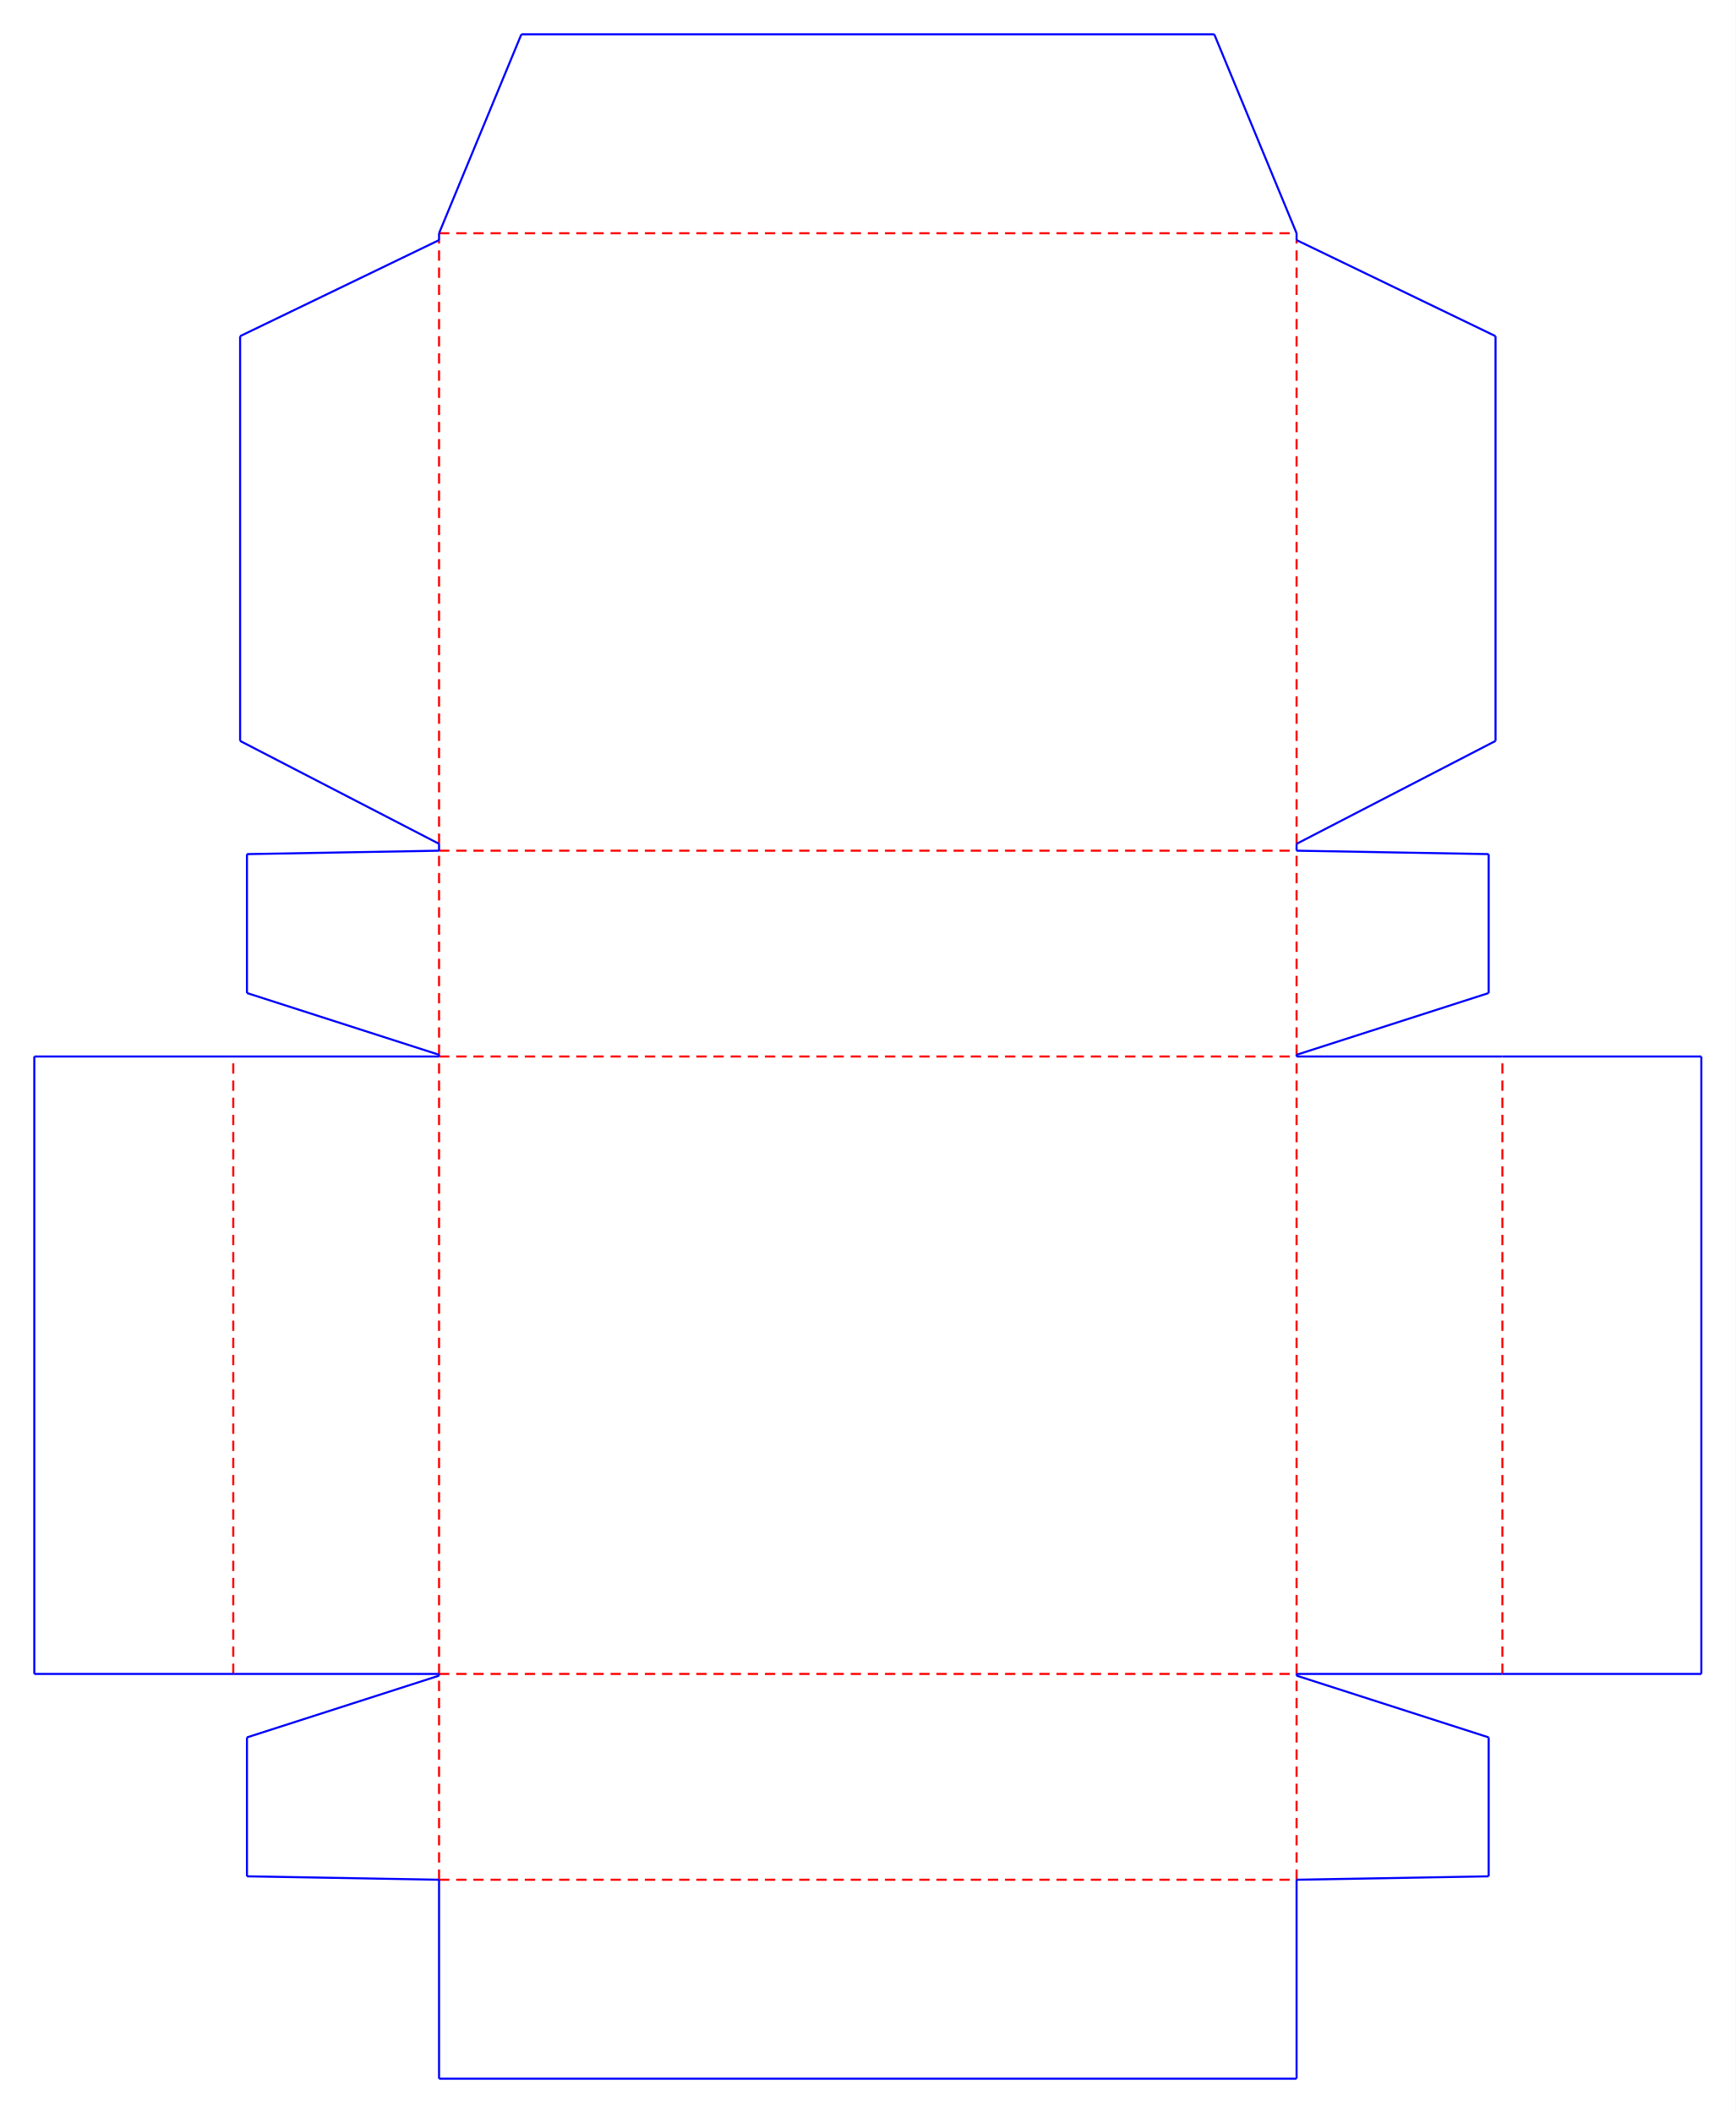
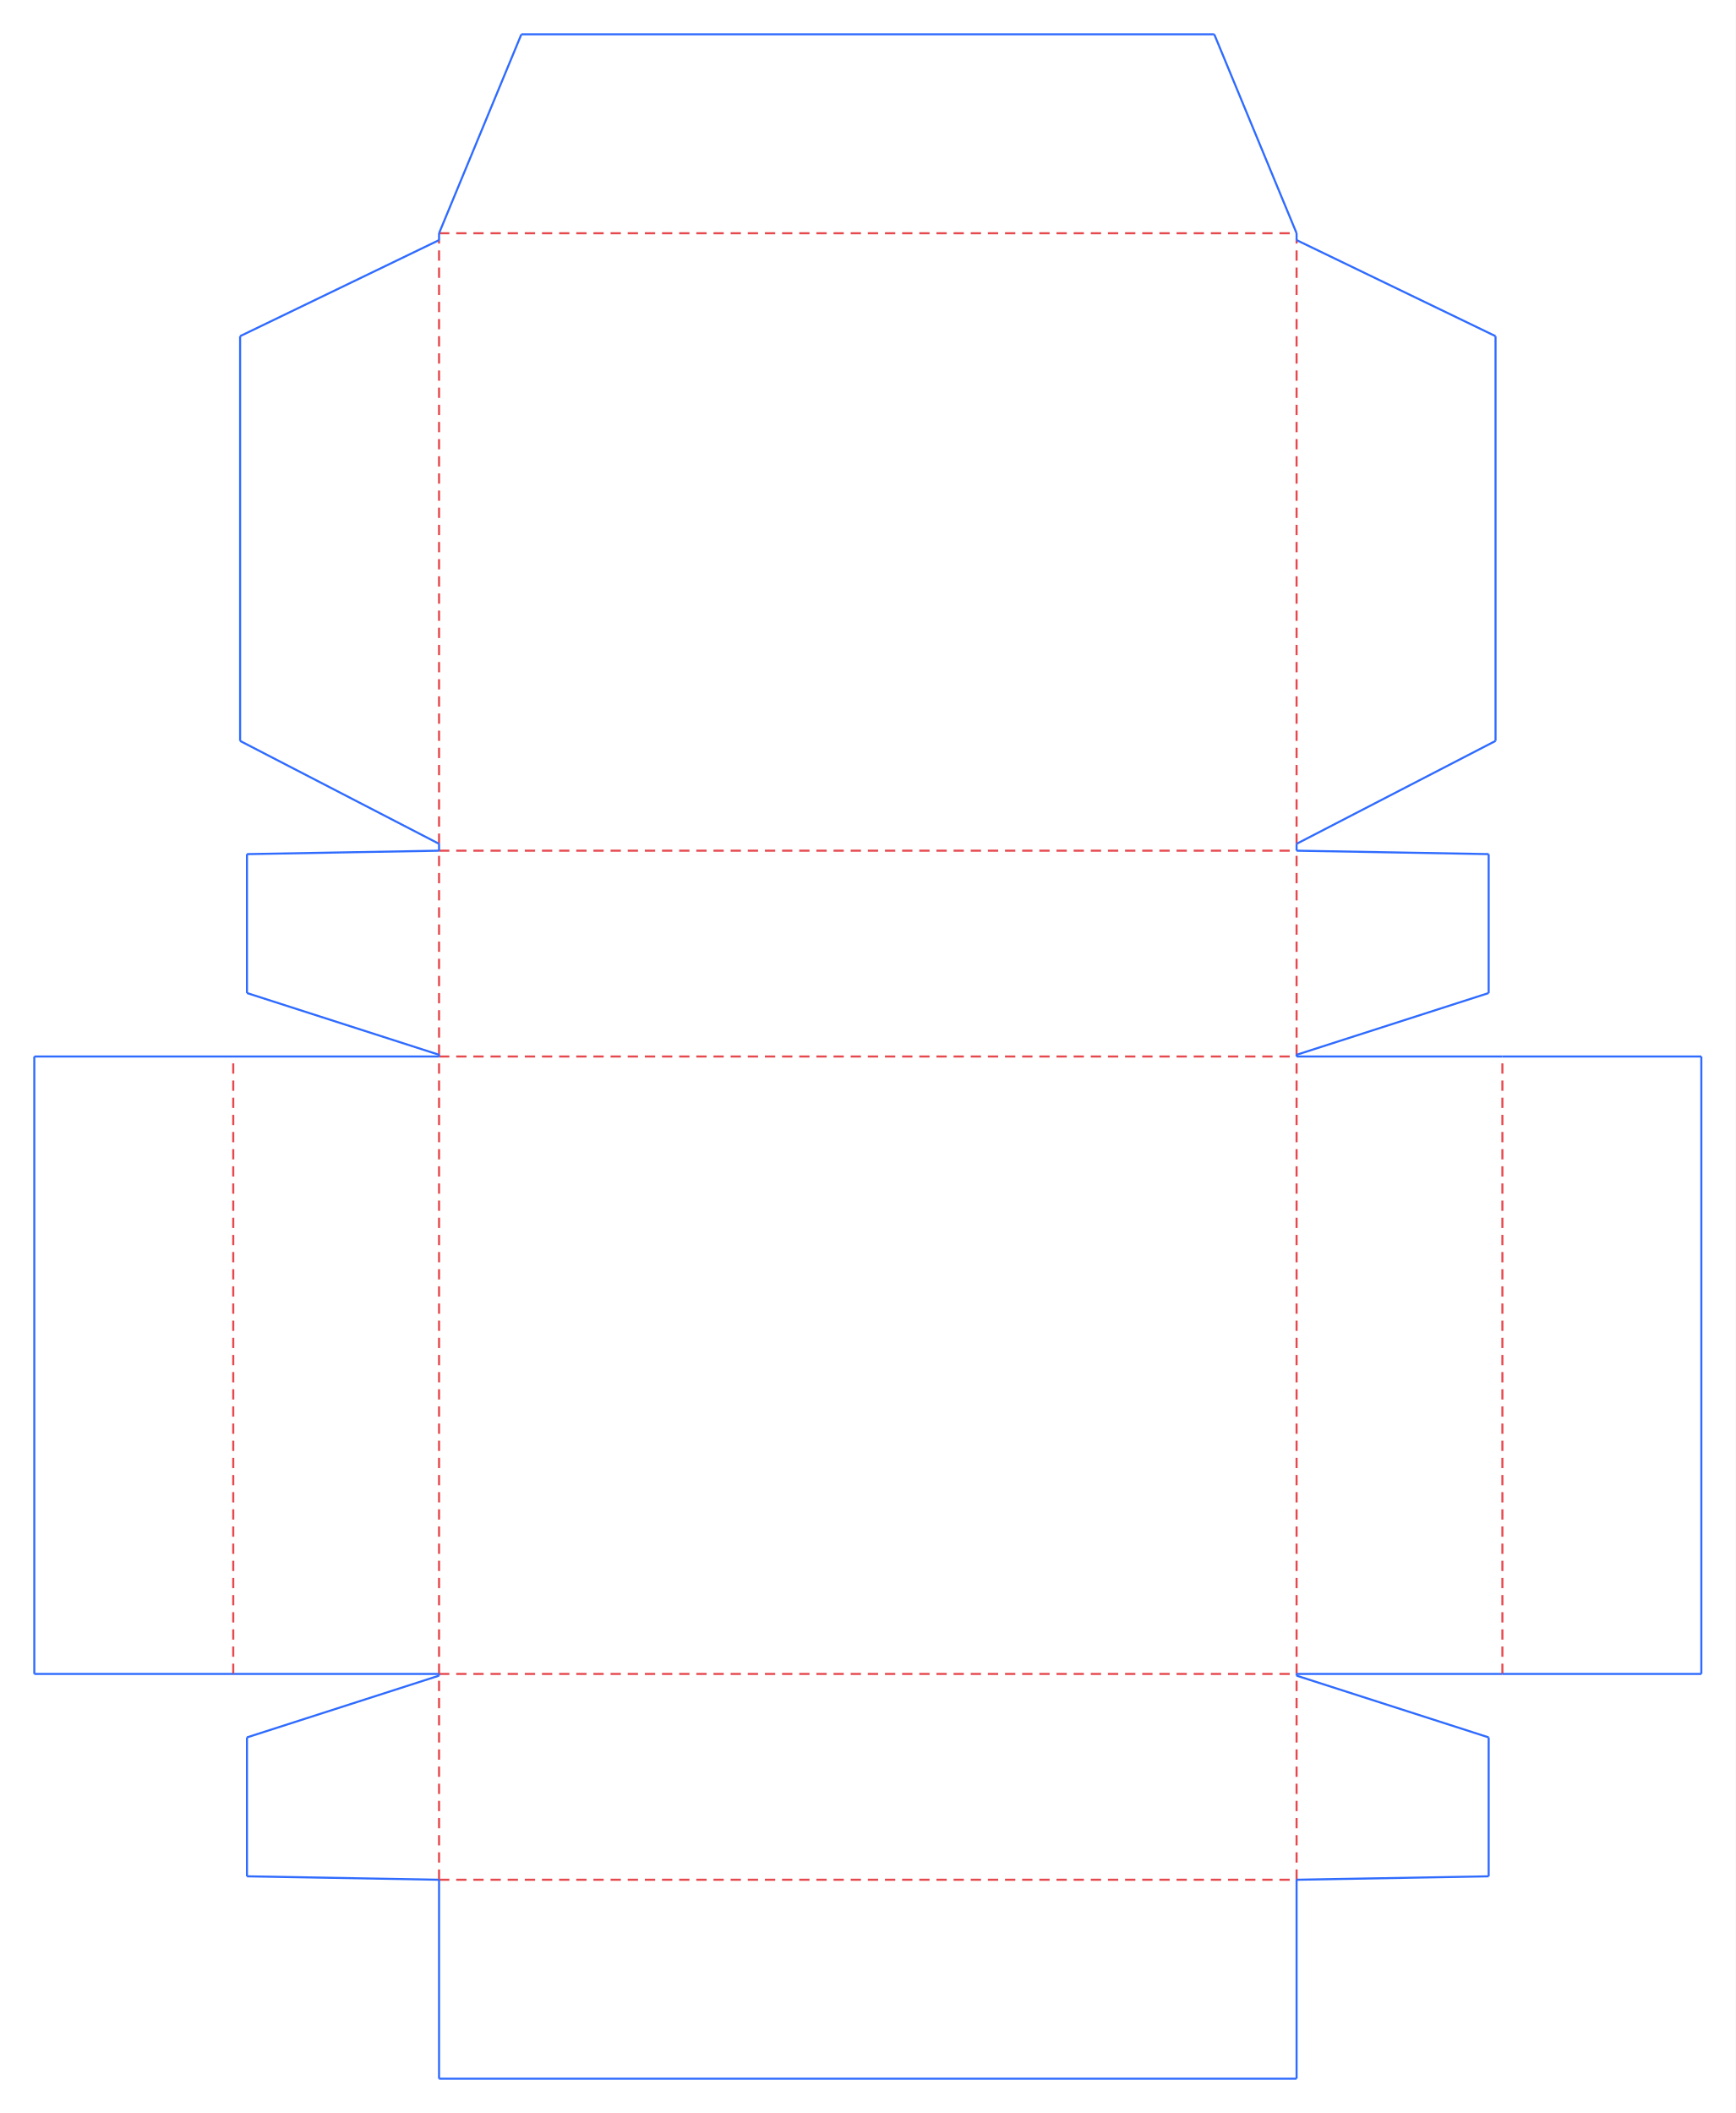
- <svg xmlns="http://www.w3.org/2000/svg" viewBox="-128.0 -488.0 506.0 616.0" width="1012.0" height="1232.0">
-   <rect x="-128.0" y="-488.0" width="100%" height="100%" fill="white" />
-   <line x1="0.0" y1="-0.0" x2="250.0" y2="-0.0" stroke="red" stroke-dasharray="3 2" stroke-width="0.6" />
-   <line x1="250.0" y1="-0.0" x2="250.0" y2="-180.0" stroke="red" stroke-dasharray="3 2" stroke-width="0.6" />
-   <line x1="0.0" y1="-180.0" x2="250.0" y2="-180.0" stroke="red" stroke-dasharray="3 2" stroke-width="0.6" />
-   <line x1="0.0" y1="-0.0" x2="0.0" y2="-180.0" stroke="red" stroke-dasharray="3 2" stroke-width="0.6" />
-   <line x1="0.0" y1="60.0" x2="250.0" y2="60.0" stroke="red" stroke-dasharray="3 2" stroke-width="0.6" />
-   <line x1="250.0" y1="60.0" x2="250.0" y2="0.5" stroke="red" stroke-dasharray="3 2" stroke-width="0.6" />
-   <line x1="250.0" y1="0.5" x2="250.0" y2="-0.0" stroke="blue" stroke-width="0.6" />
-   <line x1="0.0" y1="0.5" x2="0.0" y2="-0.0" stroke="blue" stroke-width="0.6" />
-   <line x1="0.0" y1="60.0" x2="0.0" y2="0.5" stroke="red" stroke-dasharray="3 2" stroke-width="0.6" />
-   <line x1="0.0" y1="118.0" x2="250.0" y2="118.0" stroke="blue" stroke-width="0.6" />
-   <line x1="250.0" y1="118.0" x2="250.0" y2="60.0" stroke="blue" stroke-width="0.6" />
-   <line x1="0.0" y1="118.0" x2="0.0" y2="60.0" stroke="blue" stroke-width="0.6" />
-   <line x1="-60.0" y1="-0.0" x2="0.0" y2="-0.0" stroke="blue" stroke-width="0.6" />
-   <line x1="-60.0" y1="-180.0" x2="0.0" y2="-180.0" stroke="blue" stroke-width="0.6" />
-   <line x1="-60.0" y1="-0.0" x2="-60.0" y2="-180.0" stroke="red" stroke-dasharray="3 2" stroke-width="0.6" />
-   <line x1="-118.0" y1="-0.0" x2="-60.0" y2="-0.0" stroke="blue" stroke-width="0.6" />
-   <line x1="-118.0" y1="-180.0" x2="-60.0" y2="-180.0" stroke="blue" stroke-width="0.6" />
-   <line x1="-118.0" y1="-0.0" x2="-118.0" y2="-180.0" stroke="blue" stroke-width="0.6" />
-   <line x1="250.0" y1="-0.0" x2="310.0" y2="-0.0" stroke="blue" stroke-width="0.6" />
-   <line x1="310.0" y1="-0.0" x2="310.0" y2="-180.0" stroke="red" stroke-dasharray="3 2" stroke-width="0.6" />
-   <line x1="250.0" y1="-180.0" x2="310.0" y2="-180.0" stroke="blue" stroke-width="0.6" />
-   <line x1="310.0" y1="-0.0" x2="368.0" y2="-0.0" stroke="blue" stroke-width="0.6" />
-   <line x1="368.0" y1="-0.0" x2="368.0" y2="-180.0" stroke="blue" stroke-width="0.6" />
-   <line x1="310.0" y1="-180.0" x2="368.0" y2="-180.0" stroke="blue" stroke-width="0.6" />
-   <line x1="250.0" y1="-180.0" x2="250.0" y2="-180.5" stroke="blue" stroke-width="0.6" />
-   <line x1="250.0" y1="-180.5" x2="250.0" y2="-240.0" stroke="red" stroke-dasharray="3 2" stroke-width="0.6" />
-   <line x1="0.0" y1="-240.0" x2="250.0" y2="-240.0" stroke="red" stroke-dasharray="3 2" stroke-width="0.6" />
-   <line x1="0.0" y1="-180.5" x2="0.0" y2="-240.0" stroke="red" stroke-dasharray="3 2" stroke-width="0.6" />
-   <line x1="0.0" y1="-180.0" x2="0.0" y2="-180.5" stroke="blue" stroke-width="0.6" />
-   <line x1="250.0" y1="-240.0" x2="250.0" y2="-242.0" stroke="blue" stroke-width="0.6" />
-   <line x1="250.0" y1="-242.0" x2="250.0" y2="-418.0" stroke="red" stroke-dasharray="3 2" stroke-width="0.6" />
-   <line x1="250.0" y1="-418.0" x2="250.0" y2="-420.0" stroke="blue" stroke-width="0.6" />
-   <line x1="0.0" y1="-420.0" x2="250.0" y2="-420.0" stroke="red" stroke-dasharray="3 2" stroke-width="0.6" />
-   <line x1="0.0" y1="-418.0" x2="0.0" y2="-420.0" stroke="blue" stroke-width="0.6" />
-   <line x1="0.0" y1="-242.0" x2="0.0" y2="-418.0" stroke="red" stroke-dasharray="3 2" stroke-width="0.6" />
-   <line x1="0.0" y1="-240.0" x2="0.0" y2="-242.0" stroke="blue" stroke-width="0.6" />
-   <line x1="0.0" y1="-420.0" x2="24.0" y2="-478.0" stroke="blue" stroke-width="0.6" />
-   <line x1="24.0" y1="-478.0" x2="226.0" y2="-478.0" stroke="blue" stroke-width="0.6" />
-   <line x1="226.0" y1="-478.0" x2="250.0" y2="-420.0" stroke="blue" stroke-width="0.6" />
-   <line x1="-58.0" y1="-272.0" x2="0.0" y2="-242.0" stroke="blue" stroke-width="0.6" />
-   <line x1="-58.0" y1="-272.0" x2="-58.0" y2="-390.0" stroke="blue" stroke-width="0.6" />
-   <line x1="-58.0" y1="-390.0" x2="0.0" y2="-418.0" stroke="blue" stroke-width="0.6" />
-   <line x1="-56.0" y1="18.5" x2="0.0" y2="0.5" stroke="blue" stroke-width="0.6" />
-   <line x1="-56.0" y1="59.0" x2="-56.0" y2="18.5" stroke="blue" stroke-width="0.6" />
-   <line x1="-56.0" y1="59.0" x2="0.0" y2="60.0" stroke="blue" stroke-width="0.6" />
-   <line x1="-56.0" y1="-198.5" x2="0.0" y2="-180.5" stroke="blue" stroke-width="0.6" />
-   <line x1="-56.0" y1="-198.5" x2="-56.0" y2="-239.0" stroke="blue" stroke-width="0.6" />
-   <line x1="-56.0" y1="-239.0" x2="0.0" y2="-240.0" stroke="blue" stroke-width="0.6" />
-   <line x1="250.0" y1="-242.0" x2="308.0" y2="-272.0" stroke="blue" stroke-width="0.6" />
-   <line x1="308.0" y1="-272.0" x2="308.0" y2="-390.0" stroke="blue" stroke-width="0.6" />
-   <line x1="250.0" y1="-418.0" x2="308.0" y2="-390.0" stroke="blue" stroke-width="0.6" />
-   <line x1="250.0" y1="0.5" x2="306.0" y2="18.5" stroke="blue" stroke-width="0.6" />
-   <line x1="306.0" y1="59.0" x2="306.0" y2="18.5" stroke="blue" stroke-width="0.6" />
-   <line x1="250.0" y1="60.0" x2="306.0" y2="59.0" stroke="blue" stroke-width="0.6" />
-   <line x1="250.0" y1="-180.5" x2="306.0" y2="-198.5" stroke="blue" stroke-width="0.6" />
-   <line x1="306.0" y1="-198.5" x2="306.0" y2="-239.0" stroke="blue" stroke-width="0.6" />
-   <line x1="250.0" y1="-240.0" x2="306.0" y2="-239.0" stroke="blue" stroke-width="0.6" />
+ <svg xmlns="http://www.w3.org/2000/svg" viewBox="-128 -488 506 616" width="1012" height="1232">
+   <rect x="-128" y="-488" width="100%" height="100%" fill="white" />
+   <line x1="0" y1="-0" x2="250" y2="-0" stroke="#E5484D" stroke-dasharray="3 2" stroke-width="0.6" />
+   <line x1="250" y1="-0" x2="250" y2="-180" stroke="#E5484D" stroke-dasharray="3 2" stroke-width="0.6" />
+   <line x1="0" y1="-180" x2="250" y2="-180" stroke="#E5484D" stroke-dasharray="3 2" stroke-width="0.6" />
+   <line x1="0" y1="-0" x2="0" y2="-180" stroke="#E5484D" stroke-dasharray="3 2" stroke-width="0.6" />
+   <line x1="0" y1="60" x2="250" y2="60" stroke="#E5484D" stroke-dasharray="3 2" stroke-width="0.6" />
+   <line x1="250" y1="60" x2="250" y2="0.5" stroke="#E5484D" stroke-dasharray="3 2" stroke-width="0.6" />
+   <line x1="250" y1="0.5" x2="250" y2="-0" stroke="#2F6BFF" stroke-width="0.6" />
+   <line x1="0" y1="0.5" x2="0" y2="-0" stroke="#2F6BFF" stroke-width="0.6" />
+   <line x1="0" y1="60" x2="0" y2="0.5" stroke="#E5484D" stroke-dasharray="3 2" stroke-width="0.6" />
+   <line x1="0" y1="118" x2="250" y2="118" stroke="#2F6BFF" stroke-width="0.6" />
+   <line x1="250" y1="118" x2="250" y2="60" stroke="#2F6BFF" stroke-width="0.6" />
+   <line x1="0" y1="118" x2="0" y2="60" stroke="#2F6BFF" stroke-width="0.6" />
+   <line x1="-60" y1="-0" x2="0" y2="-0" stroke="#2F6BFF" stroke-width="0.6" />
+   <line x1="-60" y1="-180" x2="0" y2="-180" stroke="#2F6BFF" stroke-width="0.6" />
+   <line x1="-60" y1="-0" x2="-60" y2="-180" stroke="#E5484D" stroke-dasharray="3 2" stroke-width="0.6" />
+   <line x1="-118" y1="-0" x2="-60" y2="-0" stroke="#2F6BFF" stroke-width="0.6" />
+   <line x1="-118" y1="-180" x2="-60" y2="-180" stroke="#2F6BFF" stroke-width="0.6" />
+   <line x1="-118" y1="-0" x2="-118" y2="-180" stroke="#2F6BFF" stroke-width="0.6" />
+   <line x1="250" y1="-0" x2="310" y2="-0" stroke="#2F6BFF" stroke-width="0.6" />
+   <line x1="310" y1="-0" x2="310" y2="-180" stroke="#E5484D" stroke-dasharray="3 2" stroke-width="0.6" />
+   <line x1="250" y1="-180" x2="310" y2="-180" stroke="#2F6BFF" stroke-width="0.6" />
+   <line x1="310" y1="-0" x2="368" y2="-0" stroke="#2F6BFF" stroke-width="0.6" />
+   <line x1="368" y1="-0" x2="368" y2="-180" stroke="#2F6BFF" stroke-width="0.6" />
+   <line x1="310" y1="-180" x2="368" y2="-180" stroke="#2F6BFF" stroke-width="0.6" />
+   <line x1="250" y1="-180" x2="250" y2="-180.5" stroke="#2F6BFF" stroke-width="0.6" />
+   <line x1="250" y1="-180.5" x2="250" y2="-240" stroke="#E5484D" stroke-dasharray="3 2" stroke-width="0.6" />
+   <line x1="0" y1="-240" x2="250" y2="-240" stroke="#E5484D" stroke-dasharray="3 2" stroke-width="0.6" />
+   <line x1="0" y1="-180.5" x2="0" y2="-240" stroke="#E5484D" stroke-dasharray="3 2" stroke-width="0.6" />
+   <line x1="0" y1="-180" x2="0" y2="-180.5" stroke="#2F6BFF" stroke-width="0.6" />
+   <line x1="250" y1="-240" x2="250" y2="-242" stroke="#2F6BFF" stroke-width="0.6" />
+   <line x1="250" y1="-242" x2="250" y2="-418" stroke="#E5484D" stroke-dasharray="3 2" stroke-width="0.6" />
+   <line x1="250" y1="-418" x2="250" y2="-420" stroke="#2F6BFF" stroke-width="0.6" />
+   <line x1="0" y1="-420" x2="250" y2="-420" stroke="#E5484D" stroke-dasharray="3 2" stroke-width="0.6" />
+   <line x1="0" y1="-418" x2="0" y2="-420" stroke="#2F6BFF" stroke-width="0.6" />
+   <line x1="0" y1="-242" x2="0" y2="-418" stroke="#E5484D" stroke-dasharray="3 2" stroke-width="0.6" />
+   <line x1="0" y1="-240" x2="0" y2="-242" stroke="#2F6BFF" stroke-width="0.6" />
+   <line x1="0" y1="-420" x2="24" y2="-478" stroke="#2F6BFF" stroke-width="0.6" />
+   <line x1="24" y1="-478" x2="226" y2="-478" stroke="#2F6BFF" stroke-width="0.6" />
+   <line x1="226" y1="-478" x2="250" y2="-420" stroke="#2F6BFF" stroke-width="0.6" />
+   <line x1="-58" y1="-272" x2="0" y2="-242" stroke="#2F6BFF" stroke-width="0.6" />
+   <line x1="-58" y1="-272" x2="-58" y2="-390" stroke="#2F6BFF" stroke-width="0.6" />
+   <line x1="-58" y1="-390" x2="0" y2="-418" stroke="#2F6BFF" stroke-width="0.6" />
+   <line x1="-56" y1="18.5" x2="0" y2="0.5" stroke="#2F6BFF" stroke-width="0.6" />
+   <line x1="-56" y1="59" x2="-56" y2="18.5" stroke="#2F6BFF" stroke-width="0.6" />
+   <line x1="-56" y1="59" x2="0" y2="60" stroke="#2F6BFF" stroke-width="0.6" />
+   <line x1="-56" y1="-198.5" x2="0" y2="-180.5" stroke="#2F6BFF" stroke-width="0.6" />
+   <line x1="-56" y1="-198.5" x2="-56" y2="-239" stroke="#2F6BFF" stroke-width="0.6" />
+   <line x1="-56" y1="-239" x2="0" y2="-240" stroke="#2F6BFF" stroke-width="0.6" />
+   <line x1="250" y1="-242" x2="308" y2="-272" stroke="#2F6BFF" stroke-width="0.6" />
+   <line x1="308" y1="-272" x2="308" y2="-390" stroke="#2F6BFF" stroke-width="0.6" />
+   <line x1="250" y1="-418" x2="308" y2="-390" stroke="#2F6BFF" stroke-width="0.6" />
+   <line x1="250" y1="0.5" x2="306" y2="18.5" stroke="#2F6BFF" stroke-width="0.6" />
+   <line x1="306" y1="59" x2="306" y2="18.5" stroke="#2F6BFF" stroke-width="0.6" />
+   <line x1="250" y1="60" x2="306" y2="59" stroke="#2F6BFF" stroke-width="0.6" />
+   <line x1="250" y1="-180.5" x2="306" y2="-198.5" stroke="#2F6BFF" stroke-width="0.6" />
+   <line x1="306" y1="-198.5" x2="306" y2="-239" stroke="#2F6BFF" stroke-width="0.6" />
+   <line x1="250" y1="-240" x2="306" y2="-239" stroke="#2F6BFF" stroke-width="0.6" />
</svg>
